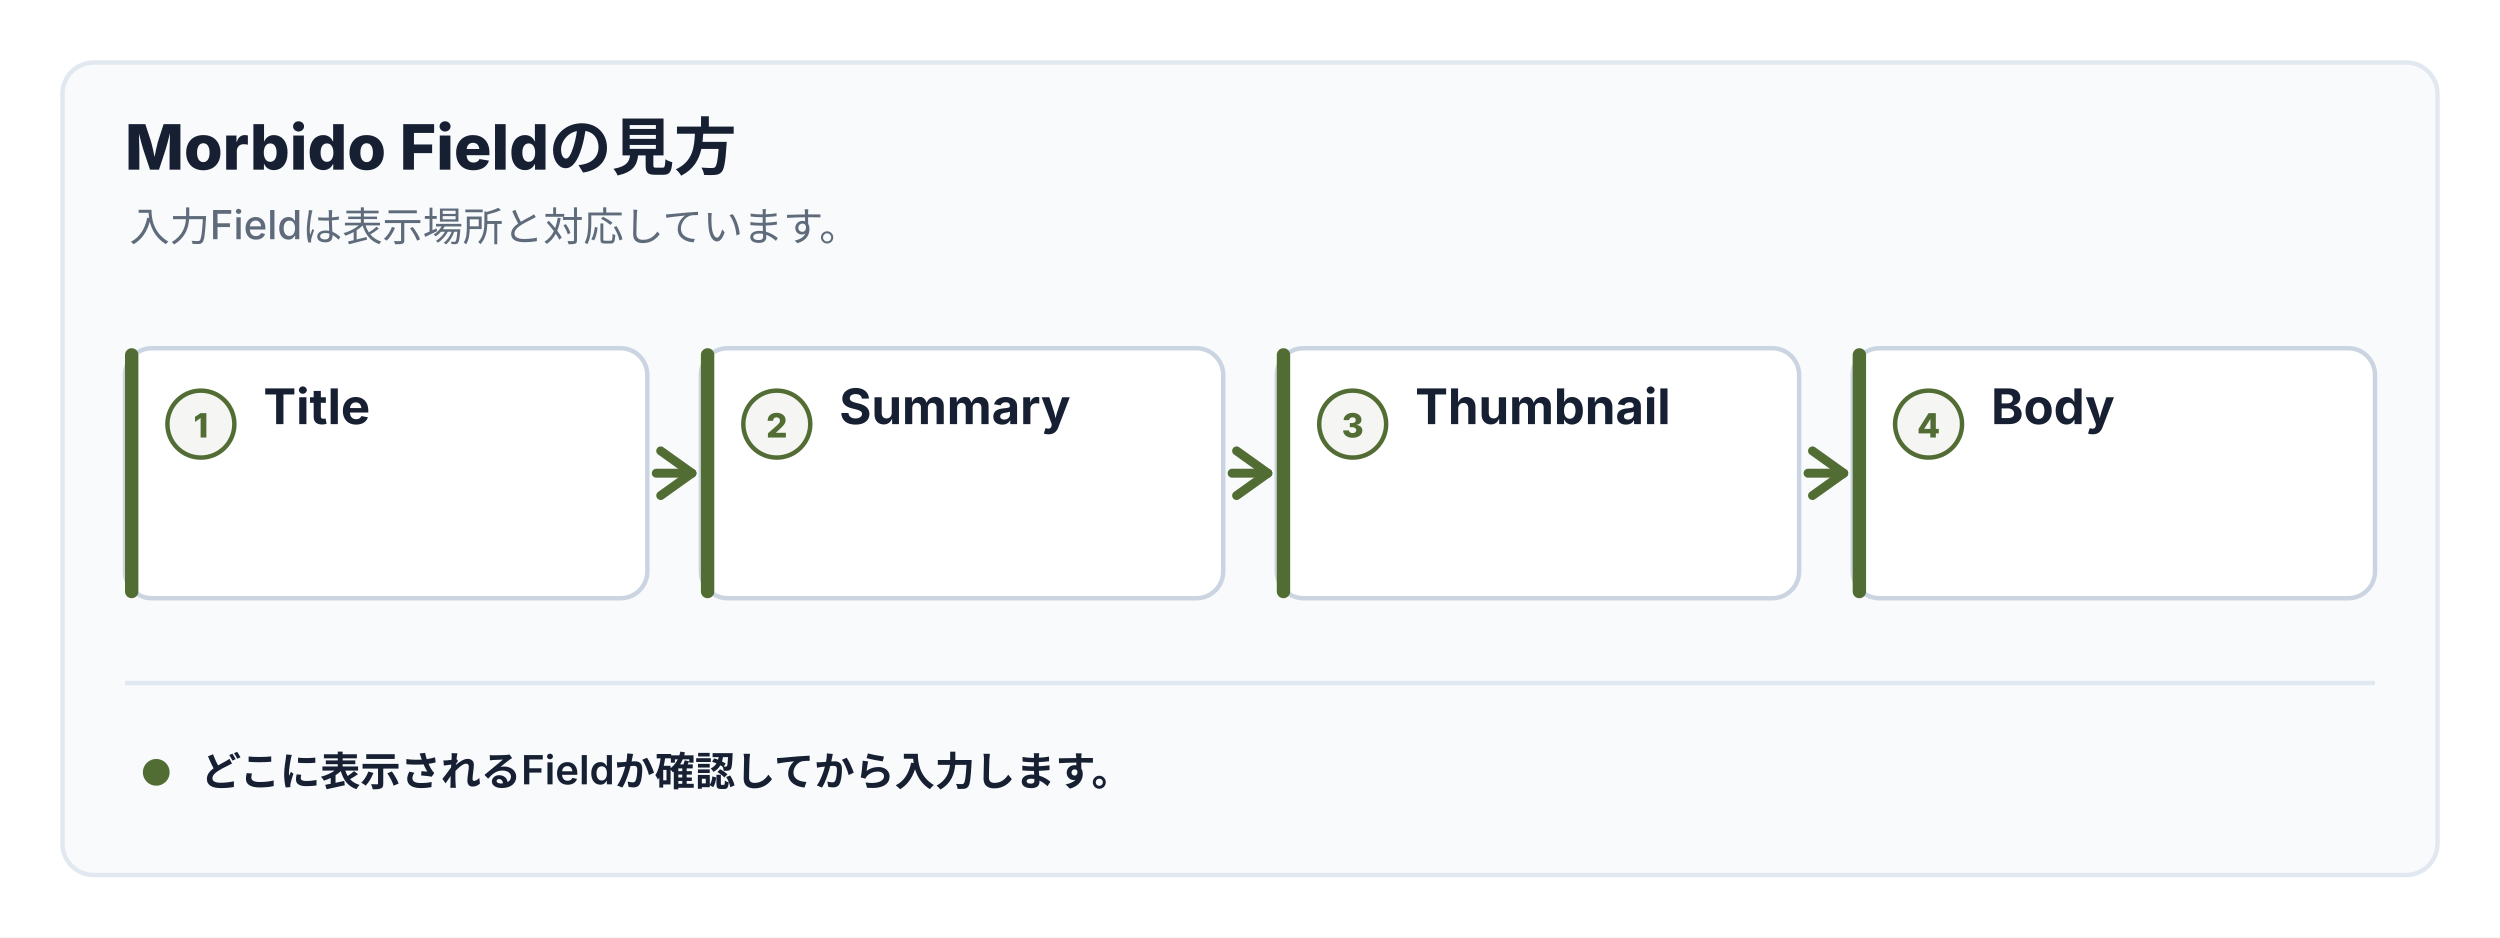
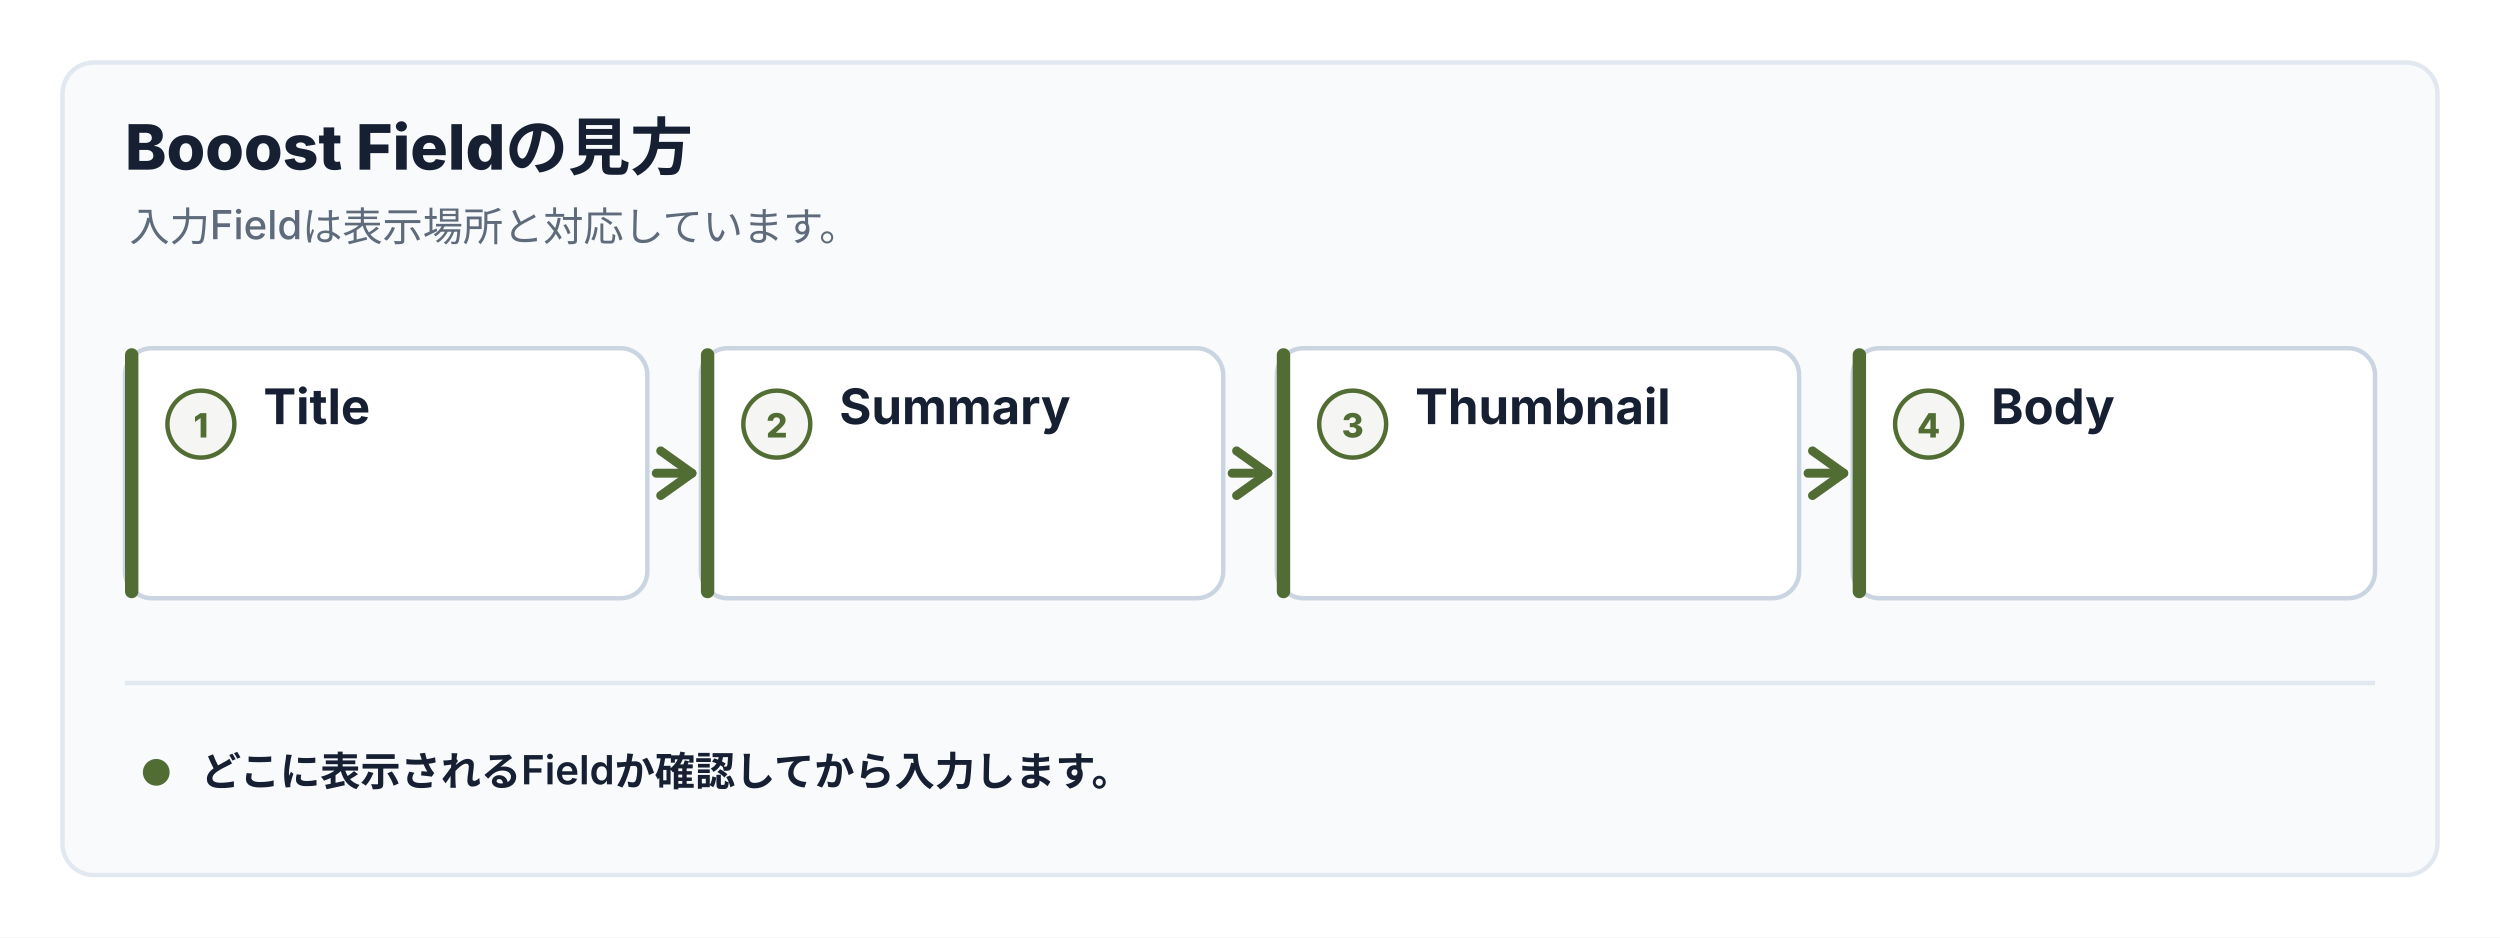
<svg xmlns="http://www.w3.org/2000/svg" width="1120" height="420" viewBox="0 0 1120 420" role="img">
  <rect width="1120" height="420" fill="#FFFFFF" />
  <rect x="28" y="28" width="1064" height="364" rx="14" fill="#F8FAFC" stroke="#E2E8F0" stroke-width="2" />
-   <text x="56" y="76" font-family="-apple-system, BlinkMacSystemFont, Segoe UI, sans-serif" font-size="28" font-weight="800" fill="#172033" text-anchor="start">Morbido Fieldの見方</text>
+   <text x="56" y="76" font-family="-apple-system, BlinkMacSystemFont, Segoe UI, sans-serif" font-size="28" font-weight="800" fill="#172033" text-anchor="start">Booost Fieldの見方</text>
  <text x="58" y="108" font-family="-apple-system, BlinkMacSystemFont, Segoe UI, sans-serif" font-size="18" font-weight="500" fill="#5F6B7A" text-anchor="start">入力Fieldは表示場所と対応しています。</text>
  <rect x="56" y="156" width="234" height="112" rx="12" fill="#ffffff" stroke="#CBD5E1" stroke-width="2" />
  <rect x="56" y="156" width="6" height="112" rx="3" fill="#526D33" />
  <circle cx="90" cy="190" r="15" fill="#F5F6F3" stroke="#526D33" stroke-width="2" />
  <text x="90" y="196" font-family="-apple-system, BlinkMacSystemFont, Segoe UI, sans-serif" font-size="15" font-weight="800" fill="#526D33" text-anchor="middle">1</text>
  <text x="118" y="190" font-family="-apple-system, BlinkMacSystemFont, Segoe UI, sans-serif" font-size="22" font-weight="700" fill="#172033" text-anchor="start">Title</text>
  <line x1="294" y1="212" x2="310" y2="212" stroke="#526D33" stroke-width="4" stroke-linecap="round" />
  <path d="M 296 202 L 310 212 L 296 222" fill="none" stroke="#526D33" stroke-width="4" stroke-linecap="round" stroke-linejoin="round" />
  <rect x="314" y="156" width="234" height="112" rx="12" fill="#ffffff" stroke="#CBD5E1" stroke-width="2" />
  <rect x="314" y="156" width="6" height="112" rx="3" fill="#526D33" />
  <circle cx="348" cy="190" r="15" fill="#F5F6F3" stroke="#526D33" stroke-width="2" />
  <text x="348" y="196" font-family="-apple-system, BlinkMacSystemFont, Segoe UI, sans-serif" font-size="15" font-weight="800" fill="#526D33" text-anchor="middle">2</text>
  <text x="376" y="190" font-family="-apple-system, BlinkMacSystemFont, Segoe UI, sans-serif" font-size="22" font-weight="700" fill="#172033" text-anchor="start">Summary</text>
  <line x1="552" y1="212" x2="568" y2="212" stroke="#526D33" stroke-width="4" stroke-linecap="round" />
  <path d="M 554 202 L 568 212 L 554 222" fill="none" stroke="#526D33" stroke-width="4" stroke-linecap="round" stroke-linejoin="round" />
  <rect x="572" y="156" width="234" height="112" rx="12" fill="#ffffff" stroke="#CBD5E1" stroke-width="2" />
  <rect x="572" y="156" width="6" height="112" rx="3" fill="#526D33" />
  <circle cx="606" cy="190" r="15" fill="#F5F6F3" stroke="#526D33" stroke-width="2" />
  <text x="606" y="196" font-family="-apple-system, BlinkMacSystemFont, Segoe UI, sans-serif" font-size="15" font-weight="800" fill="#526D33" text-anchor="middle">3</text>
  <text x="634" y="190" font-family="-apple-system, BlinkMacSystemFont, Segoe UI, sans-serif" font-size="22" font-weight="700" fill="#172033" text-anchor="start">Thumbnail</text>
  <line x1="810" y1="212" x2="826" y2="212" stroke="#526D33" stroke-width="4" stroke-linecap="round" />
  <path d="M 812 202 L 826 212 L 812 222" fill="none" stroke="#526D33" stroke-width="4" stroke-linecap="round" stroke-linejoin="round" />
  <rect x="830" y="156" width="234" height="112" rx="12" fill="#ffffff" stroke="#CBD5E1" stroke-width="2" />
  <rect x="830" y="156" width="6" height="112" rx="3" fill="#526D33" />
  <circle cx="864" cy="190" r="15" fill="#F5F6F3" stroke="#526D33" stroke-width="2" />
  <text x="864" y="196" font-family="-apple-system, BlinkMacSystemFont, Segoe UI, sans-serif" font-size="15" font-weight="800" fill="#526D33" text-anchor="middle">4</text>
  <text x="892" y="190" font-family="-apple-system, BlinkMacSystemFont, Segoe UI, sans-serif" font-size="22" font-weight="700" fill="#172033" text-anchor="start">Body</text>
  <line x1="56" y1="306" x2="1064" y2="306" stroke="#E2E8F0" stroke-width="2" />
  <circle cx="70" cy="346" r="6" fill="#526D33" />
  <text x="90" y="352" font-family="-apple-system, BlinkMacSystemFont, Segoe UI, sans-serif" font-size="18" font-weight="600" fill="#172033" text-anchor="start">どこに表示されるFieldか確認してから入力します。</text>
</svg>
